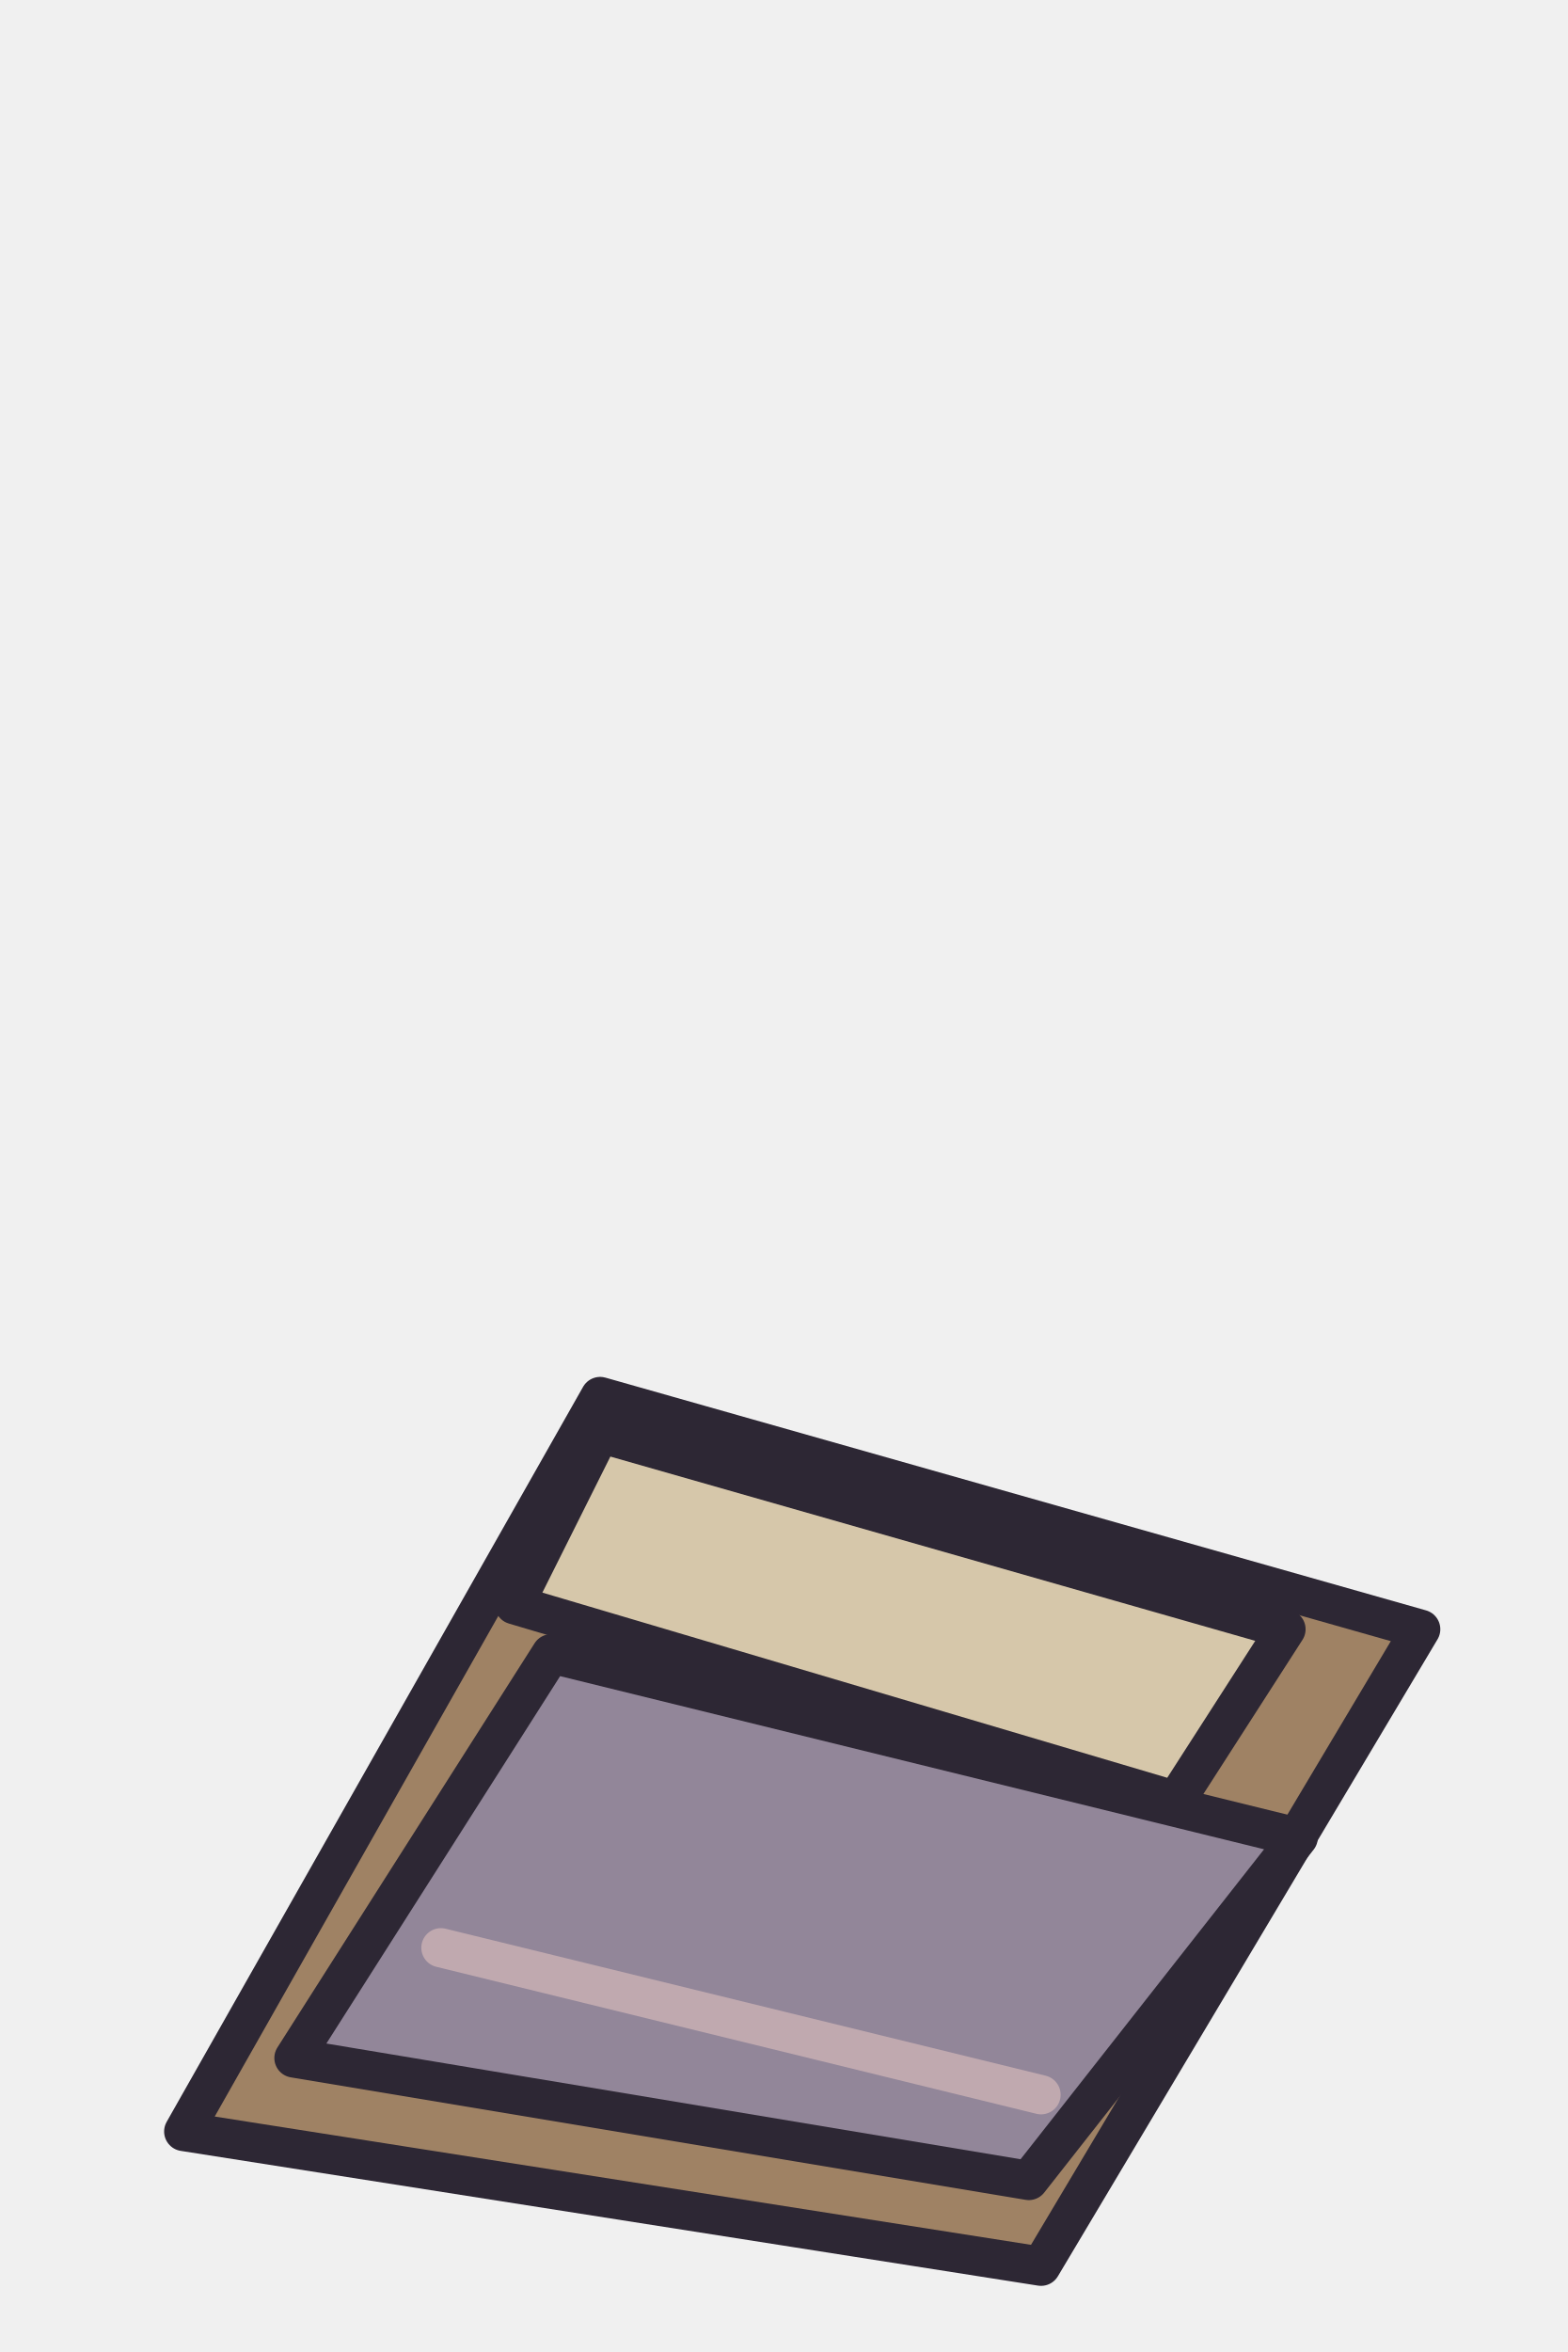
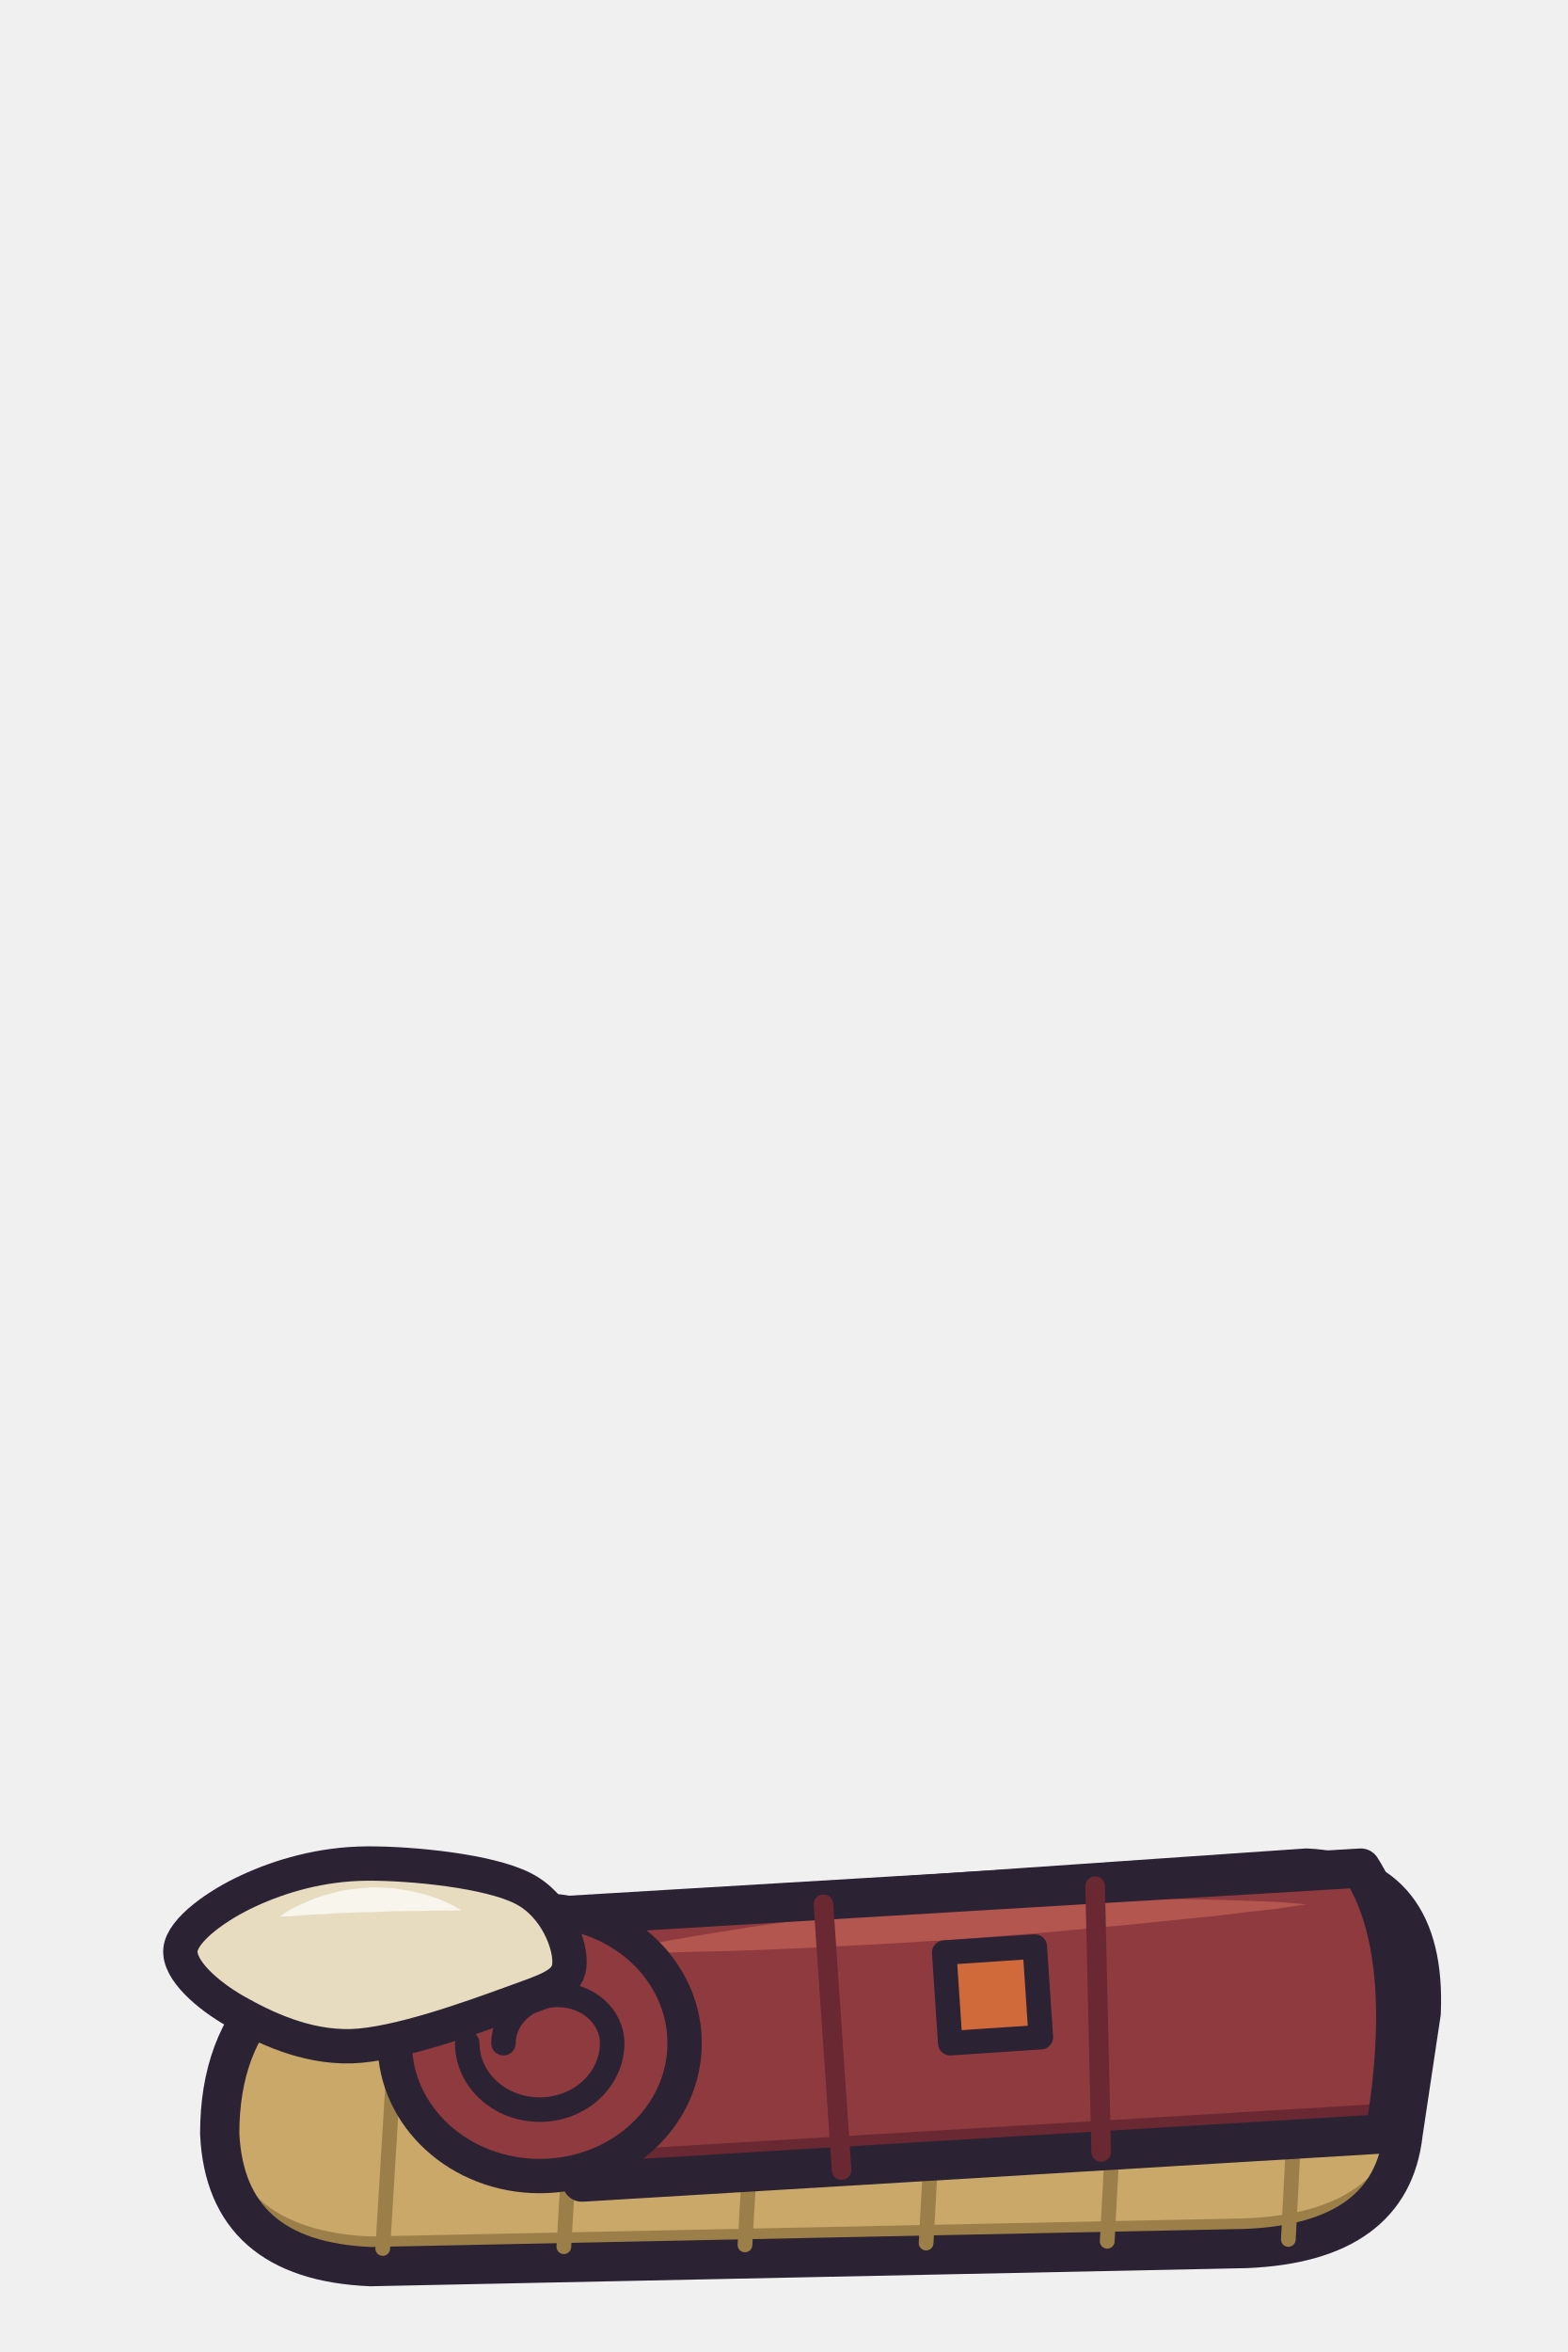
- <svg xmlns="http://www.w3.org/2000/svg" width="128" height="192" viewBox="0 0 128 192">
-   <g stroke="#2d2734" stroke-width="3.2" stroke-linecap="round" stroke-linejoin="round">
-     <path d="M15 174l34-60 67 19-31 52z" fill="#9f8264" />
-     <path d="M24 168l21-33 61 15-22 28z" fill="#928699" />
-     <path d="M42 131l7-14 56 16-9 14z" fill="#d6c7aa" />
-     <path d="M36 159l49 12" stroke="#c0a9af" />
+ <svg xmlns="http://www.w3.org/2000/svg" width="256" height="384" viewBox="0 0 512 768">
+   <defs>
+     <clipPath id="c87">
+       <path d="M60 700 Q60 640 130 632 L420 612 Q460 614 458 660 L452 700 Q448 736 400 738 L110 744 Q62 742 60 700 Z" />
+     </clipPath>
+     <clipPath id="c88">
+       <path d="M170 628 L438 612 Q456 640 446 700 L180 716 Q160 670 170 628 Z" />
+     </clipPath>
+   </defs>
+   <g stroke="#2b2233" stroke-linejoin="round" stroke-linecap="round" stroke-width="8.00">
+     <g transform="translate(12.6 6.6) scale(0.98592)">
+       <path d="M60 700 Q60 640 130 632 L420 612 Q460 614 458 660 L452 700 Q448 736 400 738 L110 744 Q62 742 60 700 Z" fill="#9c7e48" stroke="none" />
+       <g clip-path="url(#c87)">
+         <path d="M60 700 Q60 640 130 632 L420 612 Q460 614 458 660 L452 700 Q448 736 400 738 L110 744 Q62 742 60 700 Z" fill="#c9a86a" stroke="none" transform="translate(0 -10)" />
+       </g>
+       <path d="M60 700 Q60 640 130 632 L420 612 Q460 614 458 660 L452 700 Q448 736 400 738 L110 744 Q62 742 60 700 Z" fill="none" stroke-width="13.00" />
+       <path d="M120 640.0 L114 738.0" fill="none" stroke="#9c7e48" stroke-width="4.88" />
+       <path d="M180 635.8 L174 737.4" fill="none" stroke="#9c7e48" stroke-width="4.88" />
+       <path d="M240 631.6 L234 736.8" fill="none" stroke="#9c7e48" stroke-width="4.88" />
+       <path d="M300 627.4 L294 736.2" fill="none" stroke="#9c7e48" stroke-width="4.88" />
+       <path d="M360 623.2 L354 735.6" fill="none" stroke="#9c7e48" stroke-width="4.88" />
+       <path d="M420 619.0 L414 735.0" fill="none" stroke="#9c7e48" stroke-width="4.88" />
+       <path d="M170 628 L438 612 Q456 640 446 700 L180 716 Q160 670 170 628 Z" fill="#6a2833" stroke="none" />
+       <g clip-path="url(#c88)">
+         <path d="M170 628 L438 612 Q456 640 446 700 L180 716 Q160 670 170 628 Z" fill="#8f3a3f" stroke="none" transform="translate(0 -10)" />
+         <path d="M190.0 640.0 L199.3 640.1 L208.6 640.0 L217.9 639.7 L227.3 639.5 L236.6 639.2 L246.0 638.8 L255.4 638.4 L264.9 637.9 L274.3 637.4 L283.8 636.9 L293.3 636.3 L302.9 635.7 L312.5 635.0 L322.1 634.2 L331.7 633.5 L341.4 632.6 L351.1 631.7 L360.8 630.8 L370.6 629.8 L380.4 628.8 L390.3 627.8 L400.1 626.6 L410.1 625.5 L420.0 624.0 L420.0 624.0 L410.0 623.2 L400.0 622.8 L390.0 622.5 L380.1 622.3 L370.3 622.2 L360.4 622.2 L350.6 622.3 L340.8 622.5 L331.1 622.8 L321.4 623.2 L311.7 623.7 L302.1 624.3 L292.5 625.0 L283.0 625.9 L273.5 626.8 L264.0 627.8 L254.6 629.0 L245.2 630.2 L235.9 631.5 L226.6 633.0 L217.4 634.5 L208.2 636.1 L199.1 637.9 L190.0 640.0 Z" fill="#b3564f" stroke="none" opacity="1" />
+       </g>
+       <path d="M170 628 L438 612 Q456 640 446 700 L180 716 Q160 670 170 628 Z" fill="none" stroke-width="13.00" />
+       <path d="M260 624 L266 712 M350 618 L352 706" fill="none" stroke="#6a2833" stroke-width="6.50" />
+       <path d="M300 640 L330 638 L332 668 L302 670 Z" fill="#d06a3a" stroke-width="8.12" />
+       <ellipse cx="166.0" cy="670.0" rx="48.0" ry="44.0" fill="#8f3a3f" stroke-width="11.38" />
+       <path d="M166 670 m-24 0 a24 22 0 1 0 48 0 a18 16 0 1 0 -36 0" fill="none" stroke-width="8.12" />
+       <path d="M175.8 644.4 C175.1 650.8 168.0 652.6 156.0 657.0 C143.9 661.4 118.6 670.6 103.5 671.0 C88.4 671.4 74.8 664.8 65.4 659.5 C56.0 654.2 46.3 645.7 47.0 639.0 C47.7 632.4 59.3 624.2 69.6 619.5 C79.9 614.7 93.6 610.6 108.7 610.5 C123.9 610.4 149.2 613.0 160.4 618.7 C171.6 624.3 176.6 638.0 175.8 644.4 Z" fill="#e8dcc0" stroke-width="11.38" />
+       <path d="M80.0 628.0 L82.7 628.0 L85.4 627.8 L88.0 627.6 L90.5 627.4 L93.1 627.3 L95.6 627.2 L98.0 627.0 L100.5 626.9 L102.9 626.8 L105.3 626.7 L107.7 626.6 L110.1 626.6 L112.5 626.5 L114.9 626.4 L117.3 626.3 L119.8 626.3 L122.2 626.2 L124.6 626.2 L127.1 626.2 L129.6 626.1 L132.1 626.1 L134.7 626.1 L137.3 626.1 L140.0 626.0 L140.0 626.0 L137.7 624.6 L135.3 623.4 L132.9 622.4 L130.4 621.5 L127.9 620.7 L125.4 620.1 L122.8 619.5 L120.2 619.1 L117.7 618.7 L115.1 618.5 L112.5 618.4 L109.9 618.4 L107.3 618.6 L104.7 618.9 L102.1 619.2 L99.5 619.7 L97.0 620.4 L94.4 621.1 L91.9 621.9 L89.5 622.9 L87.0 624.0 L84.6 625.1 L82.3 626.4 L80.0 628.0 Z" fill="#ffffff" stroke="none" opacity="0.7" />
+     </g>
  </g>
</svg>
